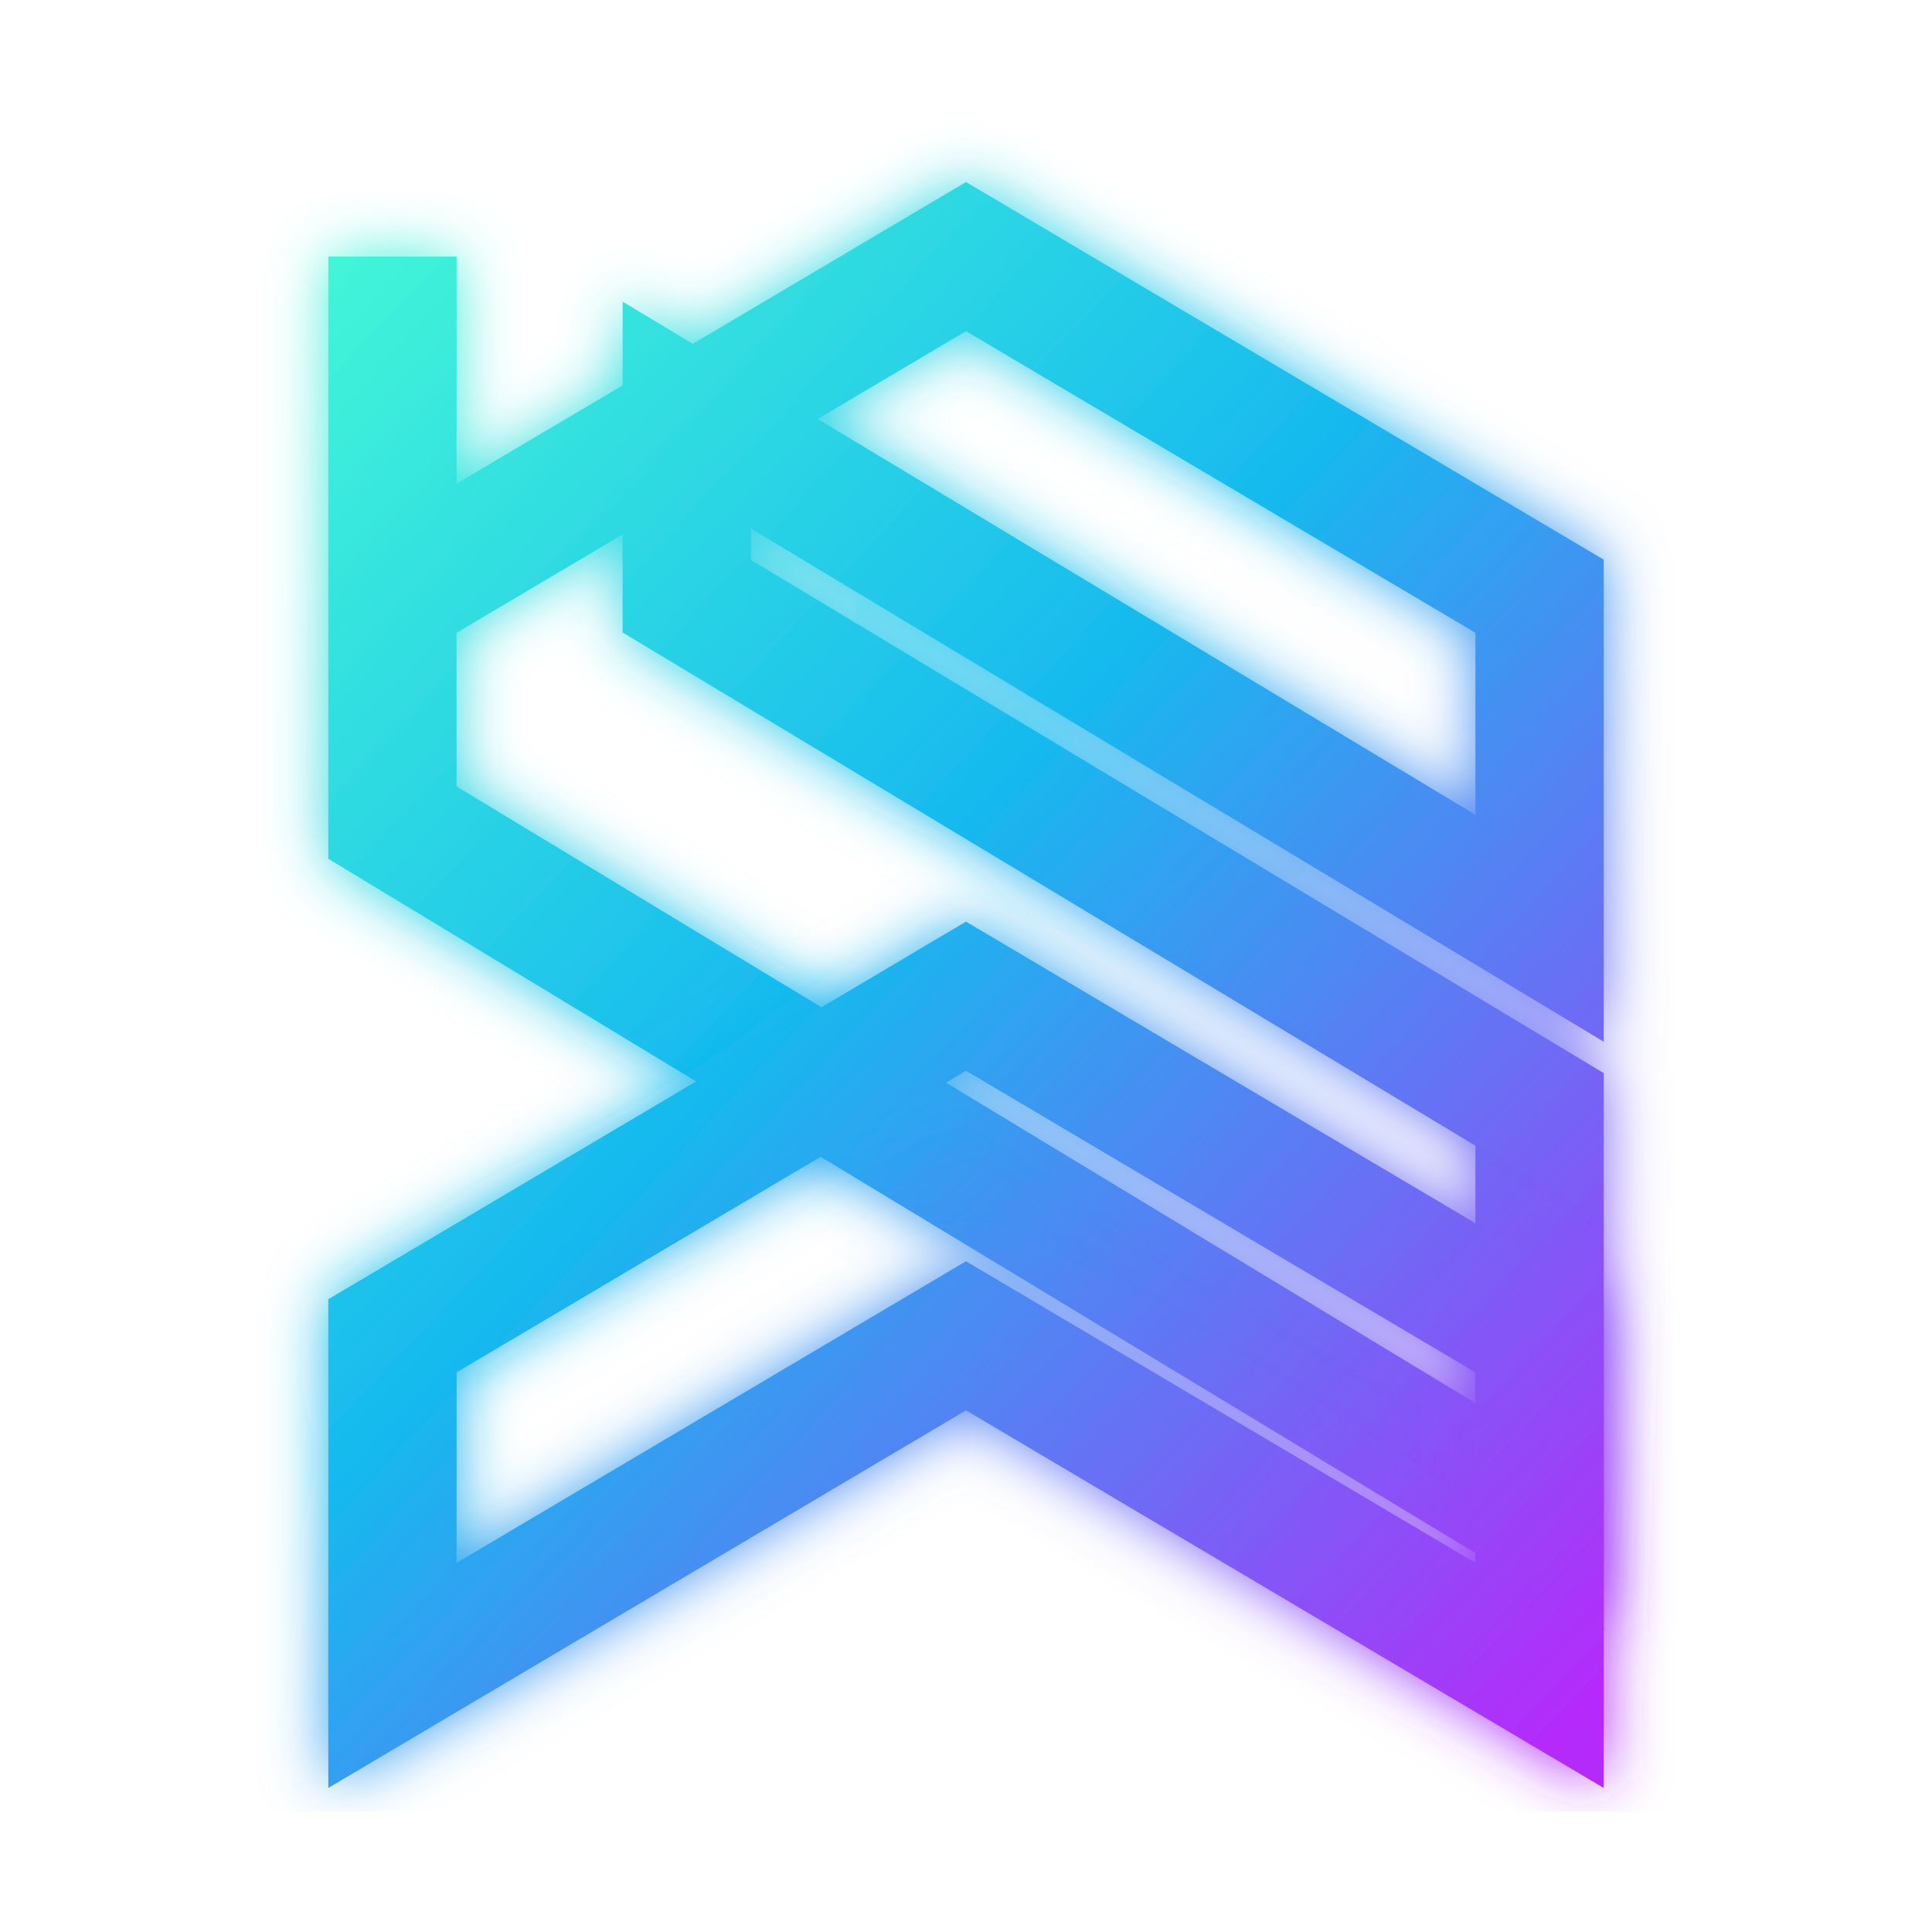
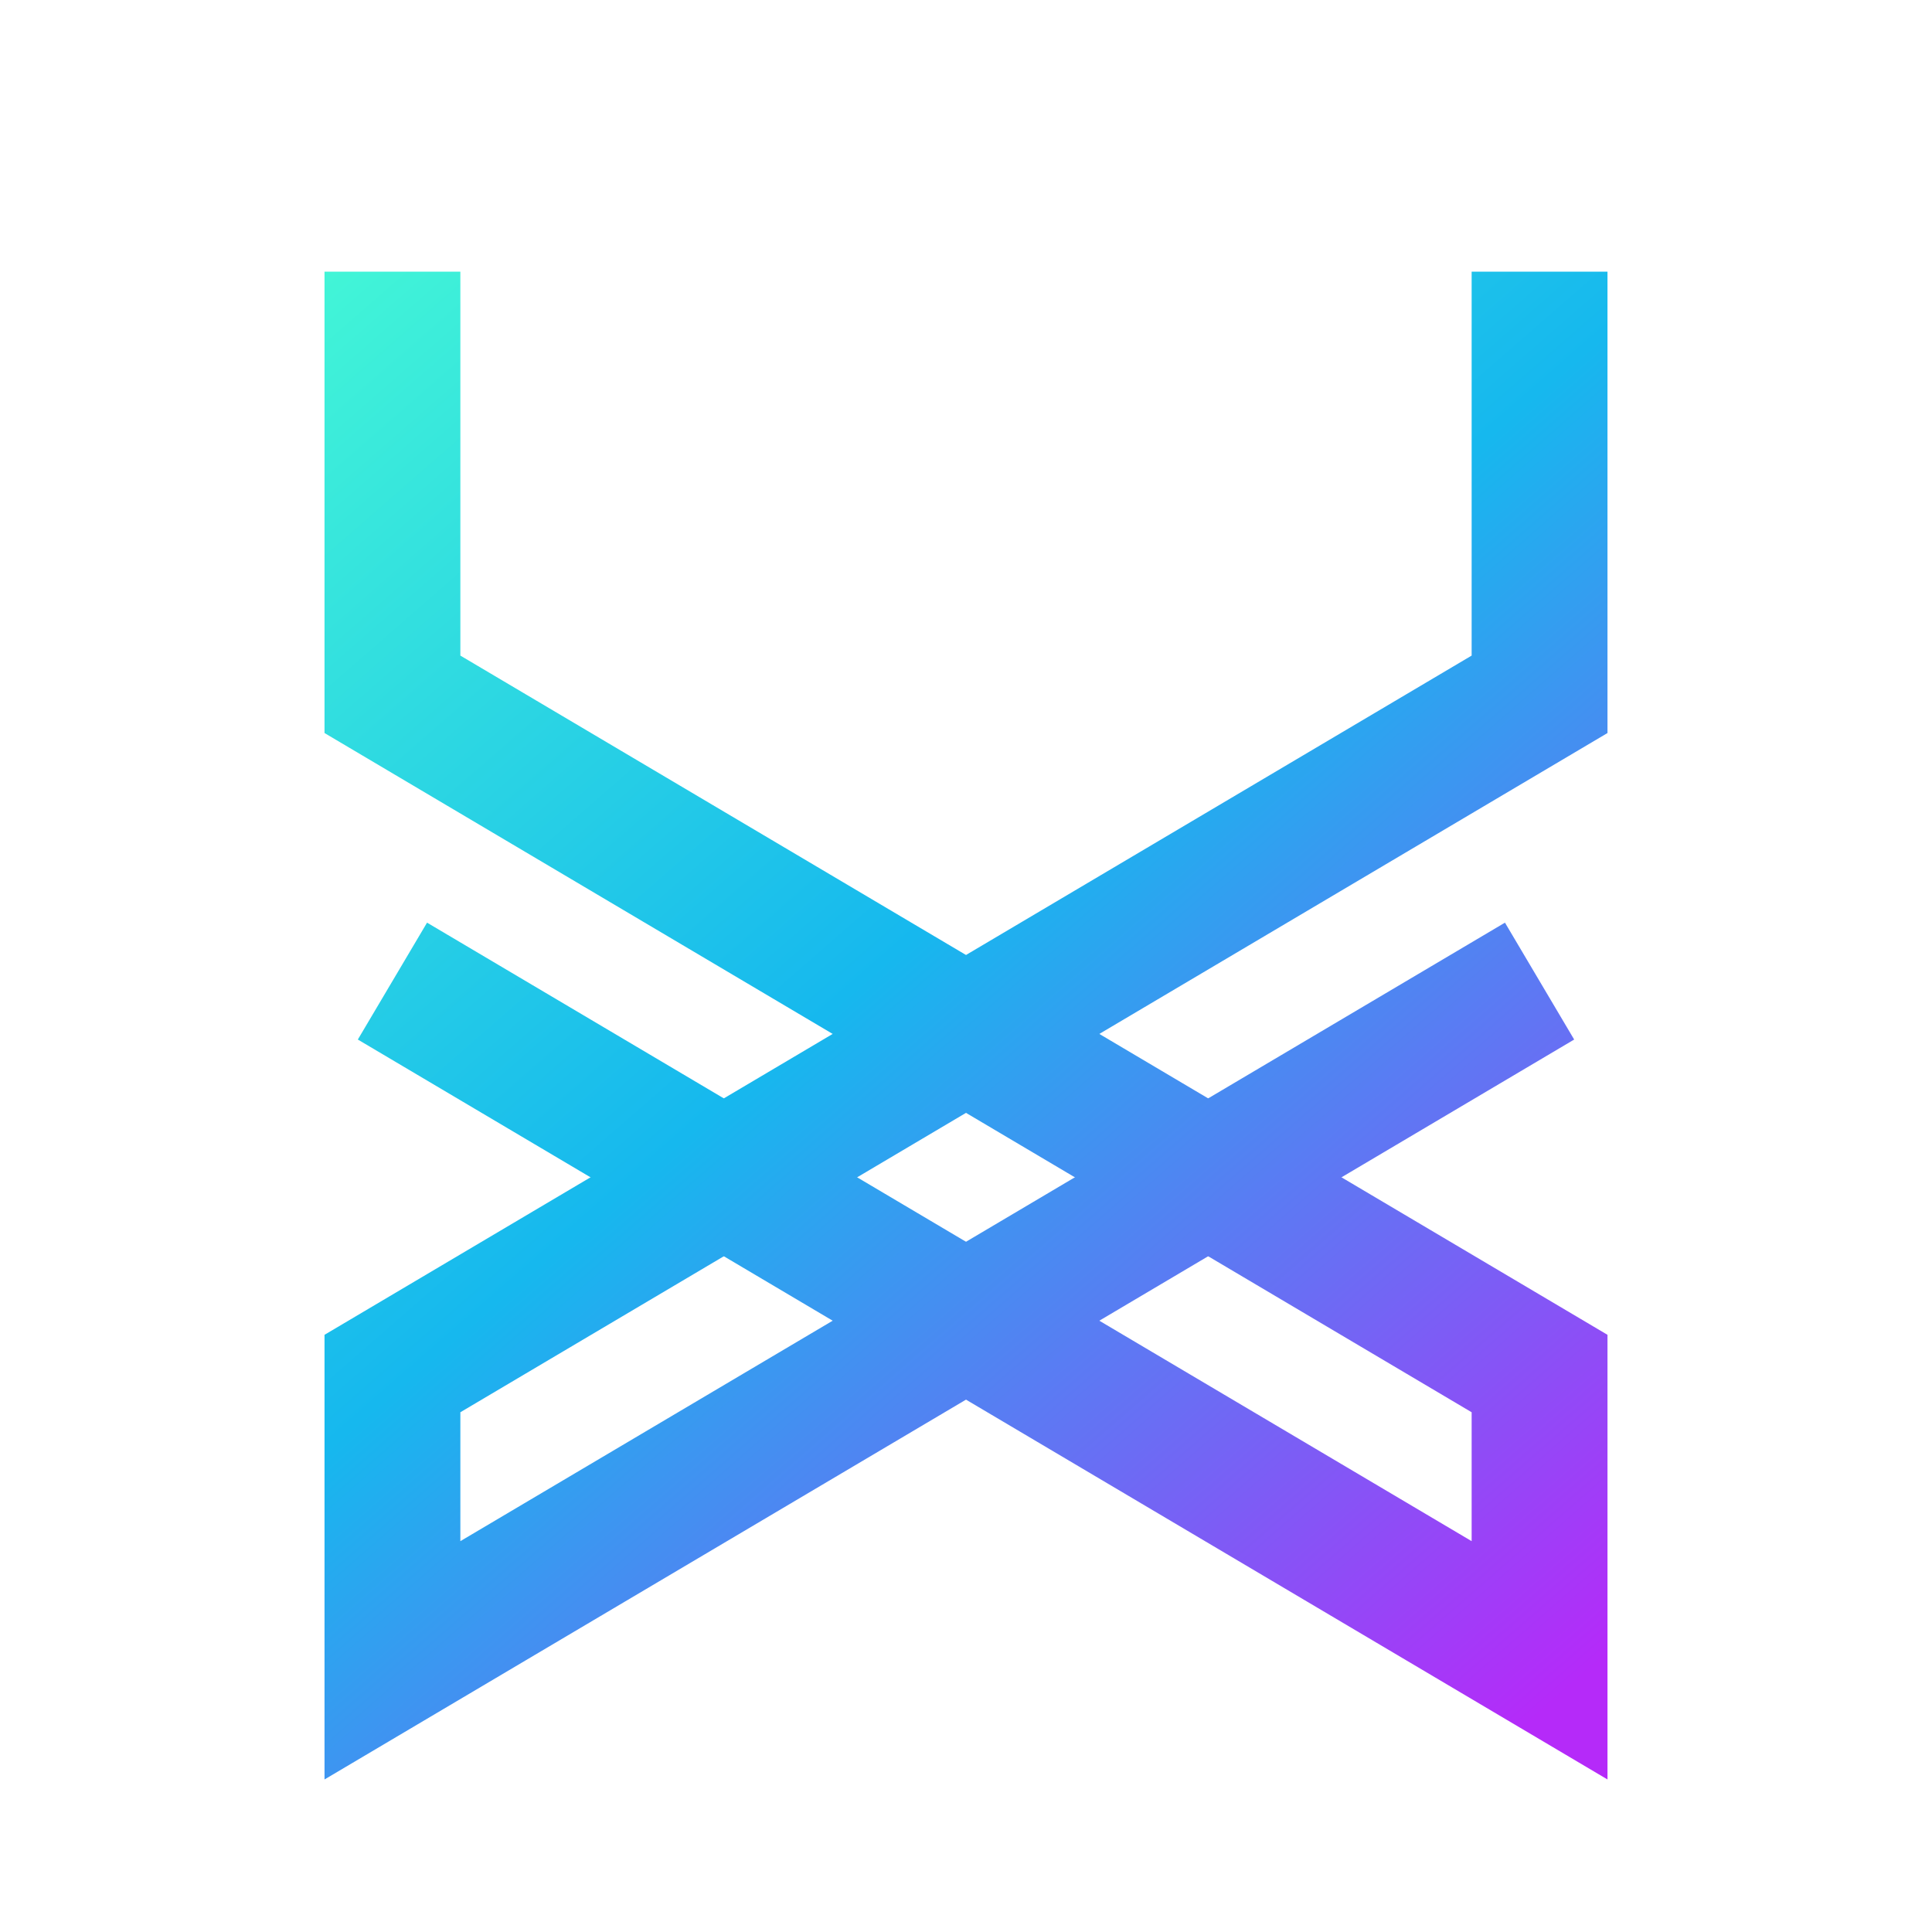
<svg xmlns="http://www.w3.org/2000/svg" viewBox="0 0 512 512" fill="none">
  <defs>
-     <linearGradient id="spectrum" x1="72" y1="82" x2="440" y2="430" gradientUnits="userSpaceOnUse">
-       <stop stop-color="#43F6D7" />
-       <stop offset=".45" stop-color="#17B9EF" />
-       <stop offset="1" stop-color="#B42BFA" />
+     <linearGradient id="ribbon" x1="92" y1="68" x2="420" y2="444" gradientUnits="userSpaceOnUse">
+       <stop stop-color="#42F5D7" />
+       <stop offset=".47" stop-color="#16B8EE" />
+       <stop offset="1" stop-color="#B52AF9" />
    </linearGradient>
-     <filter id="glow" x="-20%" y="-20%" width="140%" height="140%">
-       <feGaussianBlur stdDeviation="8" result="blur" />
-       <feMerge>
-         <feMergeNode in="blur" />
-         <feMergeNode in="SourceGraphic" />
-       </feMerge>
-     </filter>
  </defs>
-   <path d="M104 68v150l304 184V294L182 158v-48l226 136v-88L256 68 104 158" stroke="url(#spectrum)" stroke-width="34" stroke-linejoin="miter" filter="url(#glow)" />
-   <path d="M104 354v90l152-90 152 90V354L256 264 104 354Z" stroke="url(#spectrum)" stroke-width="34" stroke-linejoin="miter" filter="url(#glow)" />
+   <path d="M104 72v112l304 180v76L104 260" stroke="url(#ribbon)" stroke-width="36" stroke-linejoin="miter" />
+   <path d="M408 72v112L104 364v76l304-180" stroke="url(#ribbon)" stroke-width="36" stroke-linejoin="miter" />
</svg>
